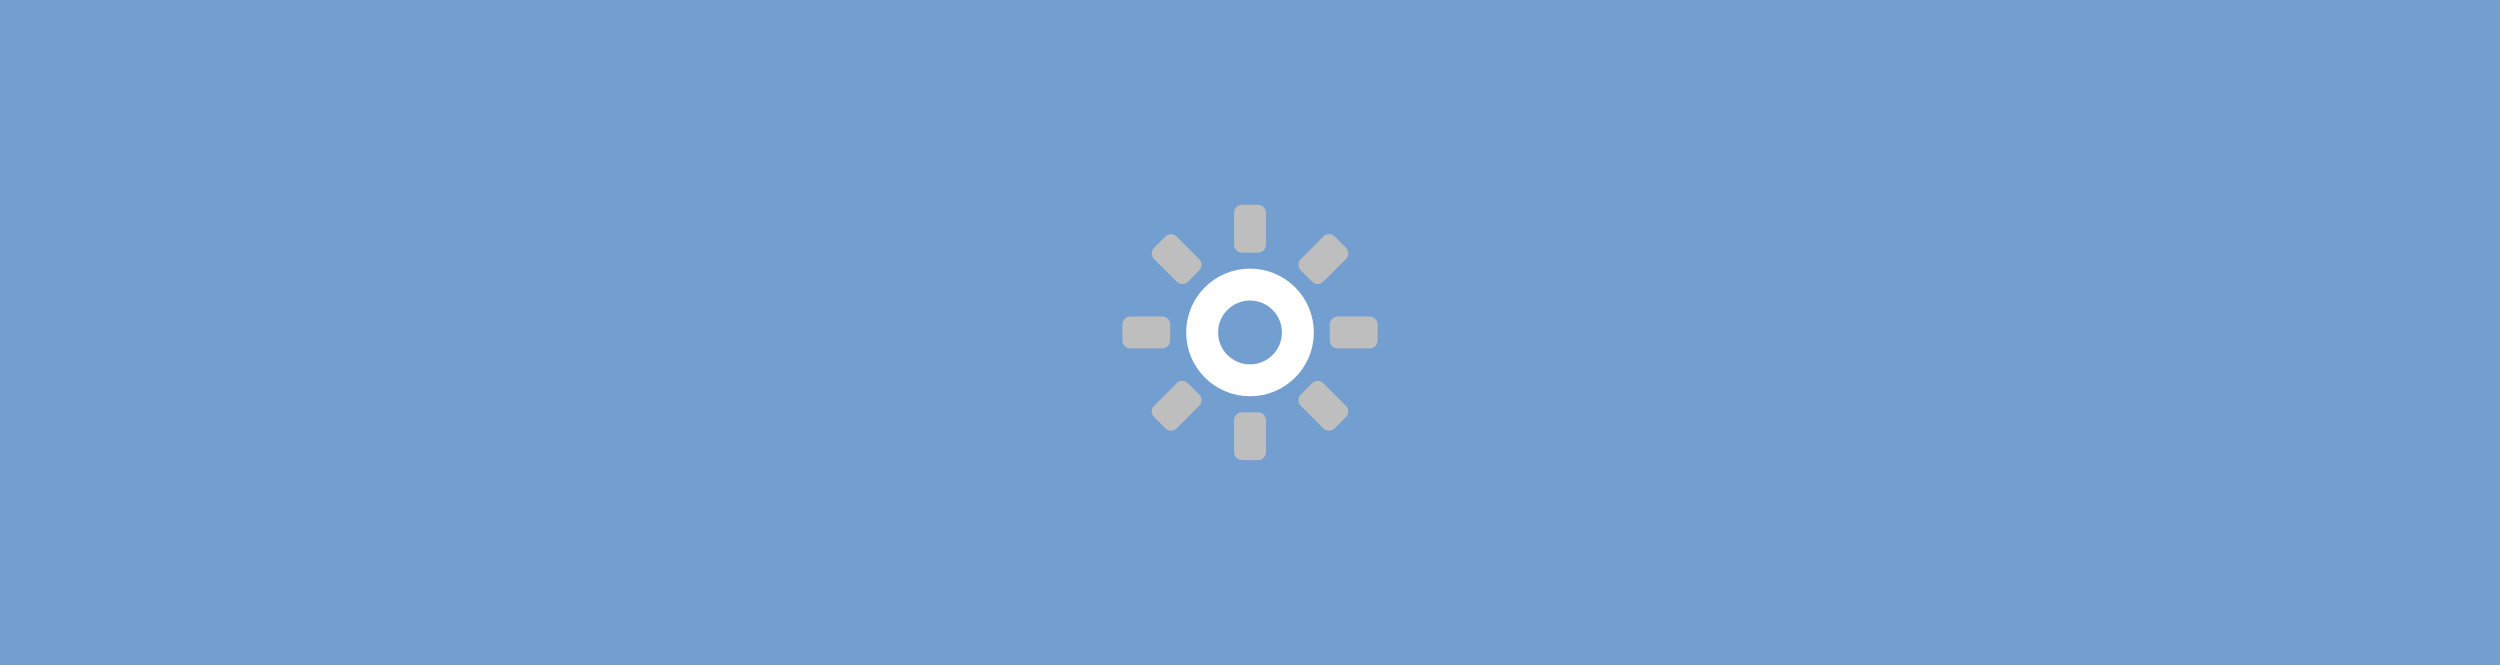
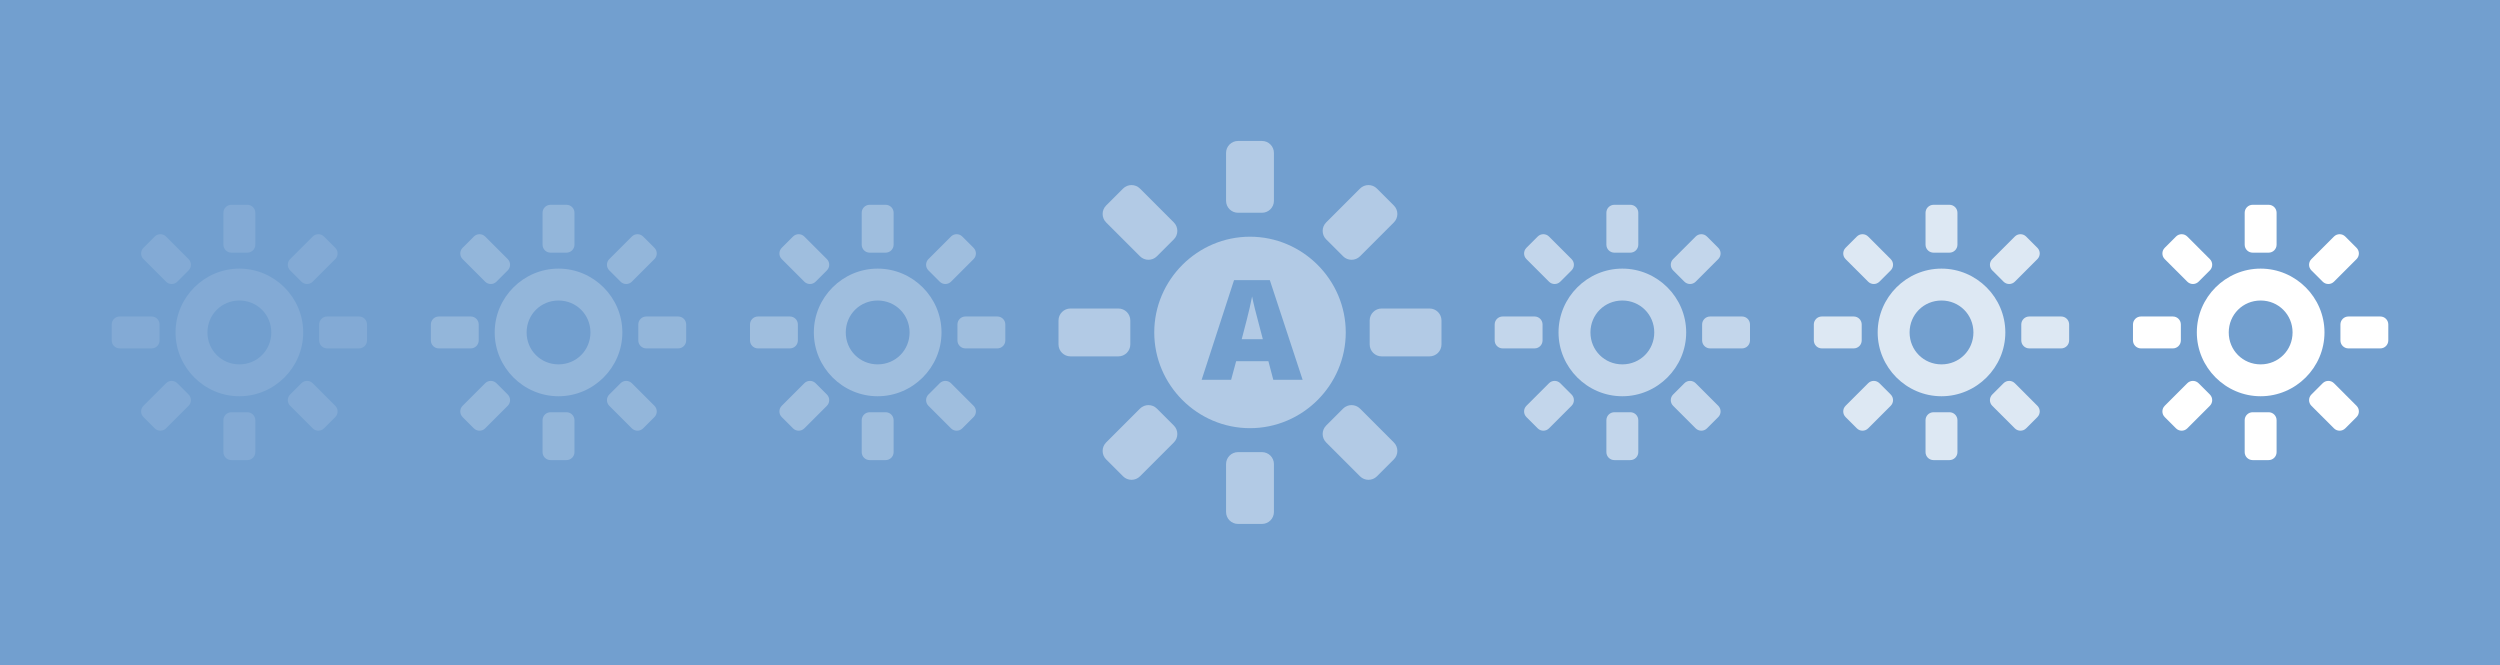
<svg xmlns="http://www.w3.org/2000/svg" xmlns:xlink="http://www.w3.org/1999/xlink" id="svg34370" version="1.1" width="940" height="250" viewBox="0 0 940 250">
  <defs id="defs34374">
    <linearGradient id="linearGradient5716">
      <stop style="stop-color:#000000;stop-opacity:1;" offset="0" id="stop5718" />
      <stop style="stop-color:#484848;stop-opacity:1;" offset="1" id="stop5720" />
    </linearGradient>
    <linearGradient id="linearGradient8231-1-4-4-1">
      <stop id="stop8233-28-5-27-1" offset="0" style="stop-color:#ffffff;stop-opacity:0" />
      <stop style="stop-color:#ffffff;stop-opacity:0.154" offset="0.319" id="stop8235-7-3-94-3" />
      <stop id="stop8237-7-8-20-2" offset="0.543" style="stop-color:#ffffff;stop-opacity:0.337" />
      <stop id="stop8239-2-9-1-9" offset="1" style="stop-color:#ffffff;stop-opacity:1" />
    </linearGradient>
    <linearGradient id="linearGradient5767-6">
      <stop id="stop5769-0" offset="0" style="stop-color:#bebebe;stop-opacity:0" />
      <stop style="stop-color:#ffffff;stop-opacity:0" offset="0.319" id="stop5771-1" />
      <stop id="stop5773-7" offset="0.751" style="stop-color:#ffffff;stop-opacity:0.429" />
      <stop id="stop5775-8" offset="1" style="stop-color:#ffffff;stop-opacity:1" />
    </linearGradient>
    <linearGradient id="linearGradient5724-8">
      <stop id="stop5726-2" offset="0" style="stop-color:#000000;stop-opacity:1;" />
      <stop style="stop-color:#000000;stop-opacity:1;" offset="0.333" id="stop5728-0" />
      <stop id="stop5730-6" offset="1" style="stop-color:#313131;stop-opacity:1;" />
    </linearGradient>
    <filter style="color-interpolation-filters:sRGB" id="filter40039" width="1" x="-0.1" height="1">
      <feGaussianBlur stdDeviation="12.6 0.01" result="blur" id="feGaussianBlur40041" />
    </filter>
    <filter style="color-interpolation-filters:sRGB" id="filter40046">
      <feGaussianBlur stdDeviation="7.5 0.01" result="blur" id="feGaussianBlur40048" />
    </filter>
    <filter style="color-interpolation-filters:sRGB" id="filter45430">
      <feGaussianBlur stdDeviation="8.21 0.01" result="blur" id="feGaussianBlur45432" />
    </filter>
    <filter style="color-interpolation-filters:sRGB" id="filter45479">
      <feGaussianBlur stdDeviation="15.09 0.01" result="blur" id="feGaussianBlur45481" />
    </filter>
    <filter style="color-interpolation-filters:sRGB" id="filter45508">
      <feGaussianBlur stdDeviation="33.6 0.01" result="blur" id="feGaussianBlur45510" />
    </filter>
    <filter style="color-interpolation-filters:sRGB" id="filter45517">
      <feGaussianBlur stdDeviation="3.71 0.01" result="blur" id="feGaussianBlur45519" />
    </filter>
    <filter style="color-interpolation-filters:sRGB" id="filter45526">
      <feGaussianBlur stdDeviation="5.83 0.01" result="blur" id="feGaussianBlur45528" />
    </filter>
    <filter style="color-interpolation-filters:sRGB" id="filter45539">
      <feGaussianBlur stdDeviation="5.83 0.01" result="blur" id="feGaussianBlur45541" />
    </filter>
    <radialGradient xlink:href="#linearGradient8231-1-4-4-1" id="radialGradient35326" gradientUnits="userSpaceOnUse" gradientTransform="matrix(2.229454,-1.286539,1.208744,2.09399,-228.903,-208.0873)" cx="-0.068" cy="188.519" fx="-0.068" fy="188.519" r="27.33" />
    <radialGradient xlink:href="#linearGradient5767-6" id="radialGradient35230" gradientUnits="userSpaceOnUse" gradientTransform="matrix(1.125201,-0.6047055,0.5681383,1.056858,-107.6713,-11.94811)" cx="0.054" cy="189.152" fx="0.054" fy="189.152" r="27.33" />
    <radialGradient xlink:href="#linearGradient8231-1-4-4-1" id="radialGradient47637" gradientUnits="userSpaceOnUse" gradientTransform="matrix(2.229454,-1.286539,1.208744,2.09399,-228.903,-208.0873)" cx="-0.068" cy="188.519" fx="-0.068" fy="188.519" r="27.33" />
    <radialGradient xlink:href="#linearGradient5767-6" id="radialGradient47649" gradientUnits="userSpaceOnUse" gradientTransform="matrix(1.125201,-0.6047055,0.5681383,1.056858,-107.6713,-11.94811)" cx="0.054" cy="189.152" fx="0.054" fy="189.152" r="27.33" />
    <radialGradient xlink:href="#linearGradient8231-1-4-4-1" id="radialGradient47661" gradientUnits="userSpaceOnUse" gradientTransform="matrix(2.229454,-1.286539,1.208744,2.09399,-228.903,-208.0873)" cx="-0.068" cy="188.519" fx="-0.068" fy="188.519" r="27.33" />
    <radialGradient xlink:href="#linearGradient5767-6" id="radialGradient47673" gradientUnits="userSpaceOnUse" gradientTransform="matrix(1.125201,-0.6047055,0.5681383,1.056858,-107.6713,-11.94811)" cx="0.054" cy="189.152" fx="0.054" fy="189.152" r="27.33" />
    <radialGradient xlink:href="#linearGradient8231-1-4-4-1" id="radialGradient47685" gradientUnits="userSpaceOnUse" gradientTransform="matrix(2.229454,-1.286539,1.208744,2.09399,-228.903,-208.0873)" cx="-0.068" cy="188.519" fx="-0.068" fy="188.519" r="27.33" />
    <radialGradient xlink:href="#linearGradient5767-6" id="radialGradient47697" gradientUnits="userSpaceOnUse" gradientTransform="matrix(1.125201,-0.6047055,0.5681383,1.056858,-107.6713,-11.94811)" cx="0.054" cy="189.152" fx="0.054" fy="189.152" r="27.33" />
    <radialGradient xlink:href="#linearGradient8231-1-4-4-1" id="radialGradient47709" gradientUnits="userSpaceOnUse" gradientTransform="matrix(2.229454,-1.286539,1.208744,2.09399,-228.903,-208.0873)" cx="-0.068" cy="188.519" fx="-0.068" fy="188.519" r="27.33" />
    <radialGradient xlink:href="#linearGradient5767-6" id="radialGradient47721" gradientUnits="userSpaceOnUse" gradientTransform="matrix(1.125201,-0.6047055,0.5681383,1.056858,-107.6713,-11.94811)" cx="0.054" cy="189.152" fx="0.054" fy="189.152" r="27.33" />
    <radialGradient xlink:href="#linearGradient8231-1-4-4-1" id="radialGradient47733" gradientUnits="userSpaceOnUse" gradientTransform="matrix(2.229454,-1.286539,1.208744,2.09399,-228.903,-208.0873)" cx="-0.068" cy="188.519" fx="-0.068" fy="188.519" r="27.33" />
    <radialGradient xlink:href="#linearGradient5767-6" id="radialGradient47745" gradientUnits="userSpaceOnUse" gradientTransform="matrix(1.125201,-0.6047055,0.5681383,1.056858,-107.6713,-11.94811)" cx="0.054" cy="189.152" fx="0.054" fy="189.152" r="27.33" />
    <radialGradient xlink:href="#linearGradient8231-1-4-4-1" id="radialGradient47757" gradientUnits="userSpaceOnUse" gradientTransform="matrix(2.229454,-1.286539,1.208744,2.09399,-228.903,-208.0873)" cx="-0.068" cy="188.519" fx="-0.068" fy="188.519" r="27.33" />
    <radialGradient xlink:href="#linearGradient5767-6" id="radialGradient47769" gradientUnits="userSpaceOnUse" gradientTransform="matrix(1.125201,-0.6047055,0.5681383,1.056858,-107.6713,-11.94811)" cx="0.054" cy="189.152" fx="0.054" fy="189.152" r="27.33" />
    <radialGradient xlink:href="#linearGradient8231-1-4-4-1" id="radialGradient47781" gradientUnits="userSpaceOnUse" gradientTransform="matrix(2.229454,-1.286539,1.208744,2.09399,-228.903,-208.0873)" cx="-0.068" cy="188.519" fx="-0.068" fy="188.519" r="27.33" />
    <radialGradient xlink:href="#linearGradient5767-6" id="radialGradient47793" gradientUnits="userSpaceOnUse" gradientTransform="matrix(1.125201,-0.6047055,0.5681383,1.056858,-107.6713,-11.94811)" cx="0.054" cy="189.152" fx="0.054" fy="189.152" r="27.33" />
    <radialGradient xlink:href="#linearGradient5724-8" id="radialGradient32688" gradientUnits="userSpaceOnUse" gradientTransform="matrix(1.028844,0,0,1.028844,-8.795699,-0.2316755)" cx="304.94" cy="22.665" fx="304.94" fy="22.665" r="10.046" />
    <radialGradient xlink:href="#linearGradient5724-8" id="radialGradient47816" gradientUnits="userSpaceOnUse" gradientTransform="matrix(1.028844,0,0,1.028844,-8.795699,-0.2316755)" cx="304.94" cy="22.665" fx="304.94" fy="22.665" r="10.046" />
    <radialGradient xlink:href="#linearGradient5724-8" id="radialGradient47830" gradientUnits="userSpaceOnUse" gradientTransform="matrix(1.028844,0,0,1.028844,-8.795699,-0.2316755)" cx="304.94" cy="22.665" fx="304.94" fy="22.665" r="10.046" />
    <radialGradient xlink:href="#linearGradient5724-8" id="radialGradient47844" gradientUnits="userSpaceOnUse" gradientTransform="matrix(1.028844,0,0,1.028844,-8.795699,-0.2316755)" cx="304.94" cy="22.665" fx="304.94" fy="22.665" r="10.046" />
    <radialGradient xlink:href="#linearGradient5724-8" id="radialGradient47858" gradientUnits="userSpaceOnUse" gradientTransform="matrix(1.028844,0,0,1.028844,-8.795699,-0.2316755)" cx="304.94" cy="22.665" fx="304.94" fy="22.665" r="10.046" />
    <radialGradient xlink:href="#linearGradient5724-8" id="radialGradient47872" gradientUnits="userSpaceOnUse" gradientTransform="matrix(1.028844,0,0,1.028844,-8.795699,-0.2316755)" cx="304.94" cy="22.665" fx="304.94" fy="22.665" r="10.046" />
    <radialGradient xlink:href="#linearGradient5724-8" id="radialGradient47886" gradientUnits="userSpaceOnUse" gradientTransform="matrix(1.028844,0,0,1.028844,-8.795699,-0.2316755)" cx="304.94" cy="22.665" fx="304.94" fy="22.665" r="10.046" />
    <radialGradient xlink:href="#linearGradient5724-8" id="radialGradient47900" gradientUnits="userSpaceOnUse" gradientTransform="matrix(1.028844,0,0,1.028844,-8.795699,-0.2316755)" cx="304.94" cy="22.665" fx="304.94" fy="22.665" r="10.046" />
    <radialGradient xlink:href="#linearGradient8231-1-4-4-1" id="radialGradient47910" gradientUnits="userSpaceOnUse" gradientTransform="matrix(2.229454,-1.286539,1.208744,2.09399,-228.903,-208.0873)" cx="-0.068" cy="188.519" fx="-0.068" fy="188.519" r="27.33" />
    <radialGradient xlink:href="#linearGradient5767-6" id="radialGradient47922" gradientUnits="userSpaceOnUse" gradientTransform="matrix(1.125201,-0.6047055,0.5681383,1.056858,-107.6713,-11.94811)" cx="0.054" cy="189.152" fx="0.054" fy="189.152" r="27.33" />
    <radialGradient xlink:href="#linearGradient8231-1-4-4-1" id="radialGradient47934" gradientUnits="userSpaceOnUse" gradientTransform="matrix(2.229454,-1.286539,1.208744,2.09399,-228.903,-208.0873)" cx="-0.068" cy="188.519" fx="-0.068" fy="188.519" r="27.33" />
    <radialGradient xlink:href="#linearGradient5767-6" id="radialGradient47946" gradientUnits="userSpaceOnUse" gradientTransform="matrix(1.125201,-0.6047055,0.5681383,1.056858,-107.6713,-11.94811)" cx="0.054" cy="189.152" fx="0.054" fy="189.152" r="27.33" />
    <radialGradient xlink:href="#linearGradient8231-1-4-4-1" id="radialGradient47958" gradientUnits="userSpaceOnUse" gradientTransform="matrix(2.229454,-1.286539,1.208744,2.09399,-228.903,-208.0873)" cx="-0.068" cy="188.519" fx="-0.068" fy="188.519" r="27.33" />
    <radialGradient xlink:href="#linearGradient5767-6" id="radialGradient47970" gradientUnits="userSpaceOnUse" gradientTransform="matrix(1.125201,-0.6047055,0.5681383,1.056858,-107.6713,-11.94811)" cx="0.054" cy="189.152" fx="0.054" fy="189.152" r="27.33" />
    <radialGradient xlink:href="#linearGradient8231-1-4-4-1" id="radialGradient47982" gradientUnits="userSpaceOnUse" gradientTransform="matrix(2.229454,-1.286539,1.208744,2.09399,-228.903,-208.0873)" cx="-0.068" cy="188.519" fx="-0.068" fy="188.519" r="27.33" />
    <radialGradient xlink:href="#linearGradient5767-6" id="radialGradient47994" gradientUnits="userSpaceOnUse" gradientTransform="matrix(1.125201,-0.6047055,0.5681383,1.056858,-107.6713,-11.94811)" cx="0.054" cy="189.152" fx="0.054" fy="189.152" r="27.33" />
    <radialGradient xlink:href="#linearGradient8231-1-4-4-1" id="radialGradient48006" gradientUnits="userSpaceOnUse" gradientTransform="matrix(2.229454,-1.286539,1.208744,2.09399,-228.903,-208.0873)" cx="-0.068" cy="188.519" fx="-0.068" fy="188.519" r="27.33" />
    <radialGradient xlink:href="#linearGradient5767-6" id="radialGradient48018" gradientUnits="userSpaceOnUse" gradientTransform="matrix(1.125201,-0.6047055,0.5681383,1.056858,-107.6713,-11.94811)" cx="0.054" cy="189.152" fx="0.054" fy="189.152" r="27.33" />
    <radialGradient xlink:href="#linearGradient8231-1-4-4-1" id="radialGradient48030" gradientUnits="userSpaceOnUse" gradientTransform="matrix(2.229454,-1.286539,1.208744,2.09399,-228.903,-208.0873)" cx="-0.068" cy="188.519" fx="-0.068" fy="188.519" r="27.33" />
    <radialGradient xlink:href="#linearGradient5767-6" id="radialGradient48042" gradientUnits="userSpaceOnUse" gradientTransform="matrix(1.125201,-0.6047055,0.5681383,1.056858,-107.6713,-11.94811)" cx="0.054" cy="189.152" fx="0.054" fy="189.152" r="27.33" />
    <radialGradient xlink:href="#linearGradient8231-1-4-4-1" id="radialGradient48054" gradientUnits="userSpaceOnUse" gradientTransform="matrix(2.229454,-1.286539,1.208744,2.09399,-228.903,-208.0873)" cx="-0.068" cy="188.519" fx="-0.068" fy="188.519" r="27.33" />
    <radialGradient xlink:href="#linearGradient5767-6" id="radialGradient48066" gradientUnits="userSpaceOnUse" gradientTransform="matrix(1.125201,-0.6047055,0.5681383,1.056858,-107.6713,-11.94811)" cx="0.054" cy="189.152" fx="0.054" fy="189.152" r="27.33" />
    <radialGradient xlink:href="#linearGradient5724-8" id="radialGradient48082" gradientUnits="userSpaceOnUse" gradientTransform="matrix(1.028844,0,0,1.028844,-8.795699,-0.2316755)" cx="304.94" cy="22.665" fx="304.94" fy="22.665" r="10.046" />
    <radialGradient xlink:href="#linearGradient5724-8" id="radialGradient48096" gradientUnits="userSpaceOnUse" gradientTransform="matrix(1.028844,0,0,1.028844,-8.795699,-0.2316755)" cx="304.94" cy="22.665" fx="304.94" fy="22.665" r="10.046" />
    <radialGradient xlink:href="#linearGradient5724-8" id="radialGradient48110" gradientUnits="userSpaceOnUse" gradientTransform="matrix(1.028844,0,0,1.028844,-8.795699,-0.2316755)" cx="304.94" cy="22.665" fx="304.94" fy="22.665" r="10.046" />
    <radialGradient xlink:href="#linearGradient5724-8" id="radialGradient48124" gradientUnits="userSpaceOnUse" gradientTransform="matrix(1.028844,0,0,1.028844,-8.795699,-0.2316755)" cx="304.94" cy="22.665" fx="304.94" fy="22.665" r="10.046" />
    <radialGradient xlink:href="#linearGradient5724-8" id="radialGradient48138" gradientUnits="userSpaceOnUse" gradientTransform="matrix(1.028844,0,0,1.028844,-8.795699,-0.2316755)" cx="304.94" cy="22.665" fx="304.94" fy="22.665" r="10.046" />
    <radialGradient xlink:href="#linearGradient5724-8" id="radialGradient48152" gradientUnits="userSpaceOnUse" gradientTransform="matrix(1.028844,0,0,1.028844,-8.795699,-0.2316755)" cx="304.94" cy="22.665" fx="304.94" fy="22.665" r="10.046" />
    <radialGradient xlink:href="#linearGradient5724-8" id="radialGradient48166" gradientUnits="userSpaceOnUse" gradientTransform="matrix(1.028844,0,0,1.028844,-8.795699,-0.2316755)" cx="304.94" cy="22.665" fx="304.94" fy="22.665" r="10.046" />
    <radialGradient xlink:href="#linearGradient8231-1-4-4-1" id="radialGradient48176" gradientUnits="userSpaceOnUse" gradientTransform="matrix(2.229454,-1.286539,1.208744,2.09399,-228.903,-208.0873)" cx="-0.068" cy="188.519" fx="-0.068" fy="188.519" r="27.33" />
    <radialGradient xlink:href="#linearGradient5767-6" id="radialGradient48188" gradientUnits="userSpaceOnUse" gradientTransform="matrix(1.125201,-0.6047055,0.5681383,1.056858,-107.6713,-11.94811)" cx="0.054" cy="189.152" fx="0.054" fy="189.152" r="27.33" />
    <radialGradient xlink:href="#linearGradient5724-8" id="radialGradient48204" gradientUnits="userSpaceOnUse" gradientTransform="matrix(1.028844,0,0,1.028844,-8.795699,-0.2316755)" cx="304.94" cy="22.665" fx="304.94" fy="22.665" r="10.046" />
    <linearGradient id="linearGradient34397">
      <stop style="stop-color:#dddedd;stop-opacity:1" offset="0" id="stop34399" />
      <stop style="stop-color:#d1d3d1;stop-opacity:1;" offset="1" id="stop34401" />
    </linearGradient>
    <linearGradient id="linearGradient62678-5-3">
      <stop id="stop62680-8-0" offset="0" style="stop-color:#e0e0e0;stop-opacity:1" />
      <stop id="stop62682-0-4" offset="1" style="stop-color:#acafac;stop-opacity:1" />
    </linearGradient>
  </defs>
  <rect style="color:#000000;clip-rule:nonzero;display:inline;overflow:visible;visibility:visible;opacity:1;isolation:auto;mix-blend-mode:normal;color-interpolation:sRGB;color-interpolation-filters:linearRGB;fill:#729fcf;fill-opacity:1;fill-rule:nonzero;stroke:none;stroke-width:10;stroke-linecap:round;stroke-linejoin:miter;stroke-miterlimit:4;stroke-dasharray:none;stroke-dashoffset:0;stroke-opacity:1;marker:none;paint-order:normal;color-rendering:auto;image-rendering:auto;shape-rendering:auto;text-rendering:auto;enable-background:accumulate" id="rect59605" width="964" height="280" x="-8" y="-13" ry="1" />
  <g id="g5384" transform="matrix(8.75001,0,0,8.749999,56.24812,-7187.249)">
    <g id="g5386">
      <g transform="translate(-116.3798,67.0969)" id="g5388">
        <g transform="matrix(0.02603569,0,0,0.02603569,345.9666,902.0762)" id="g5392" style="fill:#bebebe;fill-opacity:1">
          <g id="g5394" style="fill:#bebebe;fill-opacity:1" />
          <g id="g5396" style="fill:#bebebe;fill-opacity:1" />
        </g>
        <g transform="matrix(0,1,1,0,-360.62,639.9031)" id="g5398" />
      </g>
    </g>
  </g>
  <g style="display:inline" id="g4180-0" transform="matrix(6,0,0,6,-64,-1585)">
    <rect width="16" height="16" x="81" y="277" id="rect18110-7-5-4" style="color:#bebebe;display:inline;overflow:visible;visibility:visible;fill:none;stroke:none;stroke-width:1.781;marker:none;enable-background:new" />
-     <g id="g4927-4-0" style="display:inline">
-       <rect style="color:#bebebe;display:inline;overflow:visible;visibility:visible;fill:#bebebe;fill-opacity:1;fill-rule:nonzero;stroke:none;stroke-width:2;marker:none;enable-background:new" id="rect4906-43-6" width="3" height="2" x="81" y="284" rx="0.5" ry="0.5" />
-       <rect style="color:#bebebe;display:inline;overflow:visible;visibility:visible;fill:#bebebe;fill-opacity:1;fill-rule:nonzero;stroke:none;stroke-width:2;marker:none;enable-background:new" id="rect4906-4-6-6" width="3" height="2" x="94" y="284" rx="0.5" ry="0.5" />
-       <rect ry="0.5" rx="0.5" y="263.458" x="-146.593" height="2" width="3" id="rect8386" style="color:#bebebe;display:inline;overflow:visible;visibility:visible;fill:#bebebe;fill-opacity:1;fill-rule:nonzero;stroke:none;stroke-width:2;marker:none;enable-background:new" transform="matrix(0.7071068,-0.7071068,0.7071068,0.7071068,0,0)" />
-       <rect ry="0.5" rx="0.5" y="263.458" x="-133.593" height="2" width="3" id="rect8388" style="color:#bebebe;display:inline;overflow:visible;visibility:visible;fill:#bebebe;fill-opacity:1;fill-rule:nonzero;stroke:none;stroke-width:2;marker:none;enable-background:new" transform="matrix(0.7071068,-0.7071068,0.7071068,0.7071068,0,0)" />
-       <rect transform="matrix(0,-1,1,0,0,0)" style="color:#bebebe;display:inline;overflow:visible;visibility:visible;fill:#bebebe;fill-opacity:1;fill-rule:nonzero;stroke:none;stroke-width:2;marker:none;enable-background:new" id="rect8390" width="3" height="2" x="-293" y="88" rx="0.5" ry="0.5" />
-       <rect transform="matrix(0,-1,1,0,0,0)" style="color:#bebebe;display:inline;overflow:visible;visibility:visible;fill:#bebebe;fill-opacity:1;fill-rule:nonzero;stroke:none;stroke-width:2;marker:none;enable-background:new" id="rect8392" width="3" height="2" x="-280" y="88" rx="0.5" ry="0.5" />
-       <rect ry="0.5" rx="0.5" y="-139.593" x="-272.458" height="2" width="3" id="rect8394" style="color:#bebebe;display:inline;overflow:visible;visibility:visible;fill:#bebebe;fill-opacity:1;fill-rule:nonzero;stroke:none;stroke-width:2;marker:none;enable-background:new" transform="matrix(-0.7071068,-0.7071068,0.7071068,-0.7071068,0,0)" />
-       <rect ry="0.5" rx="0.5" y="-139.593" x="-259.458" height="2" width="3" id="rect8396" style="color:#bebebe;display:inline;overflow:visible;visibility:visible;fill:#bebebe;fill-opacity:1;fill-rule:nonzero;stroke:none;stroke-width:2;marker:none;enable-background:new" transform="matrix(-0.7071068,-0.7071068,0.7071068,-0.7071068,0,0)" />
-     </g>
    <g style="display:inline" id="g33239" transform="matrix(0.7071068,-0.7071068,0.7071068,0.7071068,-175.4579,146.4071)" />
    <g transform="matrix(0,-1,1,0,-196,374)" id="g33245" style="display:inline" />
    <g style="display:inline" id="g33251" transform="matrix(-0.7071068,-0.7071068,0.7071068,-0.7071068,-49.59293,549.4579)" />
-     <circle r="3.204" cy="107.858" cx="-152.05" style="color:#000000;display:inline;overflow:visible;visibility:visible;fill:none;stroke:#ffffff;stroke-width:2.136;stroke-linecap:butt;stroke-linejoin:miter;stroke-miterlimit:4;stroke-dasharray:none;stroke-dashoffset:0;stroke-opacity:1;marker:none;enable-background:accumulate" id="path32729" transform="matrix(0.9363069,0,0,0.9363069,231.3657,184.0122)" />
+     <g id="g11347" style="opacity:0.45" transform="matrix(1.499999,0,0,1.499999,-44.50001,-142.5)">
+       <rect style="color:#bebebe;display:inline;overflow:visible;visibility:visible;fill:#ffffff;fill-opacity:1;fill-rule:nonzero;stroke:none;stroke-width:2;marker:none;enable-background:new" id="rect4906-43-6" width="3" height="2" x="81" y="284" rx="0.5" ry="0.5" />
+       <rect style="color:#bebebe;display:inline;overflow:visible;visibility:visible;fill:#ffffff;fill-opacity:1;fill-rule:nonzero;stroke:none;stroke-width:2;marker:none;enable-background:new" id="rect4906-4-6-6" width="3" height="2" x="94" y="284" rx="0.5" ry="0.5" />
+       <rect ry="0.5" rx="0.5" y="263.458" x="-146.593" height="2" width="3" id="rect8386" style="color:#bebebe;display:inline;overflow:visible;visibility:visible;fill:#ffffff;fill-opacity:1;fill-rule:nonzero;stroke:none;stroke-width:2;marker:none;enable-background:new" transform="matrix(0.7071068,-0.7071068,0.7071068,0.7071068,0,0)" />
+       <rect ry="0.5" rx="0.5" y="263.458" x="-133.593" height="2" width="3" id="rect8388" style="color:#bebebe;display:inline;overflow:visible;visibility:visible;fill:#ffffff;fill-opacity:1;fill-rule:nonzero;stroke:none;stroke-width:2;marker:none;enable-background:new" transform="matrix(0.7071068,-0.7071068,0.7071068,0.7071068,0,0)" />
+       <rect transform="matrix(0,-1,1,0,0,0)" style="color:#bebebe;display:inline;overflow:visible;visibility:visible;fill:#ffffff;fill-opacity:1;fill-rule:nonzero;stroke:none;stroke-width:2;marker:none;enable-background:new" id="rect8390" width="3" height="2" x="-293" y="88" rx="0.5" ry="0.5" />
+       <rect transform="matrix(0,-1,1,0,0,0)" style="color:#bebebe;display:inline;overflow:visible;visibility:visible;fill:#ffffff;fill-opacity:1;fill-rule:nonzero;stroke:none;stroke-width:2;marker:none;enable-background:new" id="rect8392" width="3" height="2" x="-280" y="88" rx="0.5" ry="0.5" />
+       <rect ry="0.5" rx="0.5" y="-139.593" x="-272.458" height="2" width="3" id="rect8394" style="color:#bebebe;display:inline;overflow:visible;visibility:visible;fill:#ffffff;fill-opacity:1;fill-rule:nonzero;stroke:none;stroke-width:2;marker:none;enable-background:new" transform="matrix(-0.7071068,-0.7071068,0.7071068,-0.7071068,0,0)" />
+       <rect ry="0.5" rx="0.5" y="-139.593" x="-259.458" height="2" width="3" id="rect8396" style="color:#bebebe;display:inline;overflow:visible;visibility:visible;fill:#ffffff;fill-opacity:1;fill-rule:nonzero;stroke:none;stroke-width:2;marker:none;enable-background:new" transform="matrix(-0.7071068,-0.7071068,0.7071068,-0.7071068,0,0)" />
+       <path style="color:#000000;font-style:normal;font-variant:normal;font-weight:normal;font-stretch:normal;font-size:medium;line-height:normal;font-family:sans-serif;text-indent:0;text-align:start;text-decoration:none;text-decoration-line:none;text-decoration-style:solid;text-decoration-color:#000000;letter-spacing:normal;word-spacing:normal;text-transform:none;direction:ltr;block-progression:tb;writing-mode:lr-tb;baseline-shift:baseline;text-anchor:start;white-space:normal;clip-rule:nonzero;display:inline;overflow:visible;visibility:visible;opacity:1;isolation:auto;mix-blend-mode:normal;color-interpolation:sRGB;color-interpolation-filters:linearRGB;solid-color:#000000;solid-opacity:1;fill:#ffffff;fill-opacity:1;fill-rule:nonzero;stroke:none;stroke-width:2.136;stroke-linecap:butt;stroke-linejoin:miter;stroke-miterlimit:4;stroke-dasharray:none;stroke-dashoffset:0;stroke-opacity:1;marker:none;color-rendering:auto;image-rendering:auto;shape-rendering:auto;text-rendering:auto;enable-background:accumulate" d="M 469.998,101.002 C 456.814,101.002 446,111.816 446,125 c 0,13.184 10.814,23.996 23.998,23.996 13.184,0 24.006,-10.812 24.006,-23.996 0,-13.184 -10.822,-23.998 -24.006,-23.998 z m -3.996,10.881 8.967,0 8.219,24.98 -7.35,0 -1.227,-4.662 -8.082,0 -1.26,4.662 -7.385,0 8.117,-24.98 z m 4.525,4.102 c -0.102,0.579 -0.305,1.53 -0.611,2.857 -0.295,1.327 -0.96,3.943 -1.992,7.846 l 5.293,0 -1.072,-4.084 c -0.25,-0.908 -0.555,-2.083 -0.918,-3.523 -0.352,-1.441 -0.586,-2.472 -0.699,-3.096 z" transform="matrix(0.1666667,0,0,0.1666667,10.66667,264.1667)" id="path32729" />
+     </g>
+     <g id="g11358" transform="translate(-23.33333,0)" style="opacity:0.323">
+       <rect ry="0.5" rx="0.5" y="284" x="81" height="2" width="3" id="rect11360" style="color:#bebebe;display:inline;overflow:visible;visibility:visible;fill:#ffffff;fill-opacity:1;fill-rule:nonzero;stroke:none;stroke-width:2;marker:none;enable-background:new" />
+       <rect ry="0.5" rx="0.5" y="284" x="94" height="2" width="3" id="rect11362" style="color:#bebebe;display:inline;overflow:visible;visibility:visible;fill:#ffffff;fill-opacity:1;fill-rule:nonzero;stroke:none;stroke-width:2;marker:none;enable-background:new" />
+       <rect transform="matrix(0.7071068,-0.7071068,0.7071068,0.7071068,0,0)" style="color:#bebebe;display:inline;overflow:visible;visibility:visible;fill:#ffffff;fill-opacity:1;fill-rule:nonzero;stroke:none;stroke-width:2;marker:none;enable-background:new" id="rect11364" width="3" height="2" x="-146.593" y="263.458" rx="0.5" ry="0.5" />
+       <rect transform="matrix(0.7071068,-0.7071068,0.7071068,0.7071068,0,0)" style="color:#bebebe;display:inline;overflow:visible;visibility:visible;fill:#ffffff;fill-opacity:1;fill-rule:nonzero;stroke:none;stroke-width:2;marker:none;enable-background:new" id="rect11366" width="3" height="2" x="-133.593" y="263.458" rx="0.5" ry="0.5" />
+       <rect ry="0.5" rx="0.5" y="88" x="-293" height="2" width="3" id="rect11368" style="color:#bebebe;display:inline;overflow:visible;visibility:visible;fill:#ffffff;fill-opacity:1;fill-rule:nonzero;stroke:none;stroke-width:2;marker:none;enable-background:new" transform="matrix(0,-1,1,0,0,0)" />
+       <rect ry="0.5" rx="0.5" y="88" x="-280" height="2" width="3" id="rect11370" style="color:#bebebe;display:inline;overflow:visible;visibility:visible;fill:#ffffff;fill-opacity:1;fill-rule:nonzero;stroke:none;stroke-width:2;marker:none;enable-background:new" transform="matrix(0,-1,1,0,0,0)" />
+       <rect transform="matrix(-0.7071068,-0.7071068,0.7071068,-0.7071068,0,0)" style="color:#bebebe;display:inline;overflow:visible;visibility:visible;fill:#ffffff;fill-opacity:1;fill-rule:nonzero;stroke:none;stroke-width:2;marker:none;enable-background:new" id="rect11372" width="3" height="2" x="-272.458" y="-139.593" rx="0.5" ry="0.5" />
+       <rect transform="matrix(-0.7071068,-0.7071068,0.7071068,-0.7071068,0,0)" style="color:#bebebe;display:inline;overflow:visible;visibility:visible;fill:#ffffff;fill-opacity:1;fill-rule:nonzero;stroke:none;stroke-width:2;marker:none;enable-background:new" id="rect11374" width="3" height="2" x="-259.458" y="-139.593" rx="0.5" ry="0.5" />
+       <path style="color:#000000;font-style:normal;font-variant:normal;font-weight:normal;font-stretch:normal;font-size:medium;line-height:normal;font-family:sans-serif;text-indent:0;text-align:start;text-decoration:none;text-decoration-line:none;text-decoration-style:solid;text-decoration-color:#000000;letter-spacing:normal;word-spacing:normal;text-transform:none;direction:ltr;block-progression:tb;writing-mode:lr-tb;baseline-shift:baseline;text-anchor:start;white-space:normal;clip-rule:nonzero;display:inline;overflow:visible;visibility:visible;opacity:1;isolation:auto;mix-blend-mode:normal;color-interpolation:sRGB;color-interpolation-filters:linearRGB;solid-color:#000000;solid-opacity:1;fill:#ffffff;fill-opacity:1;fill-rule:nonzero;stroke:none;stroke-width:2.136;stroke-linecap:butt;stroke-linejoin:miter;stroke-miterlimit:4;stroke-dasharray:none;stroke-dashoffset:0;stroke-opacity:1;marker:none;color-rendering:auto;image-rendering:auto;shape-rendering:auto;text-rendering:auto;enable-background:accumulate" d="m 89,281 c -2.197,0 -3.999,1.802 -3.999,3.999 0,2.197 1.802,3.999 3.999,3.999 2.197,0 4.001,-1.802 4.001,-3.999 0,-2.197 -1.804,-3.999 -4.001,-3.999 z m 0,1.999 c 1.116,0 2.001,0.884 2.001,2.001 0,1.116 -0.884,2.001 -2.001,2.001 -1.116,0 -1.999,-0.884 -1.999,-2.001 0,-1.116 0.882,-2.001 1.999,-2.001 z" id="path11376" />
+     </g>
+     <g transform="translate(-43.33333,0)" id="g11378" style="opacity:0.237">
+       <rect style="color:#bebebe;display:inline;overflow:visible;visibility:visible;fill:#ffffff;fill-opacity:1;fill-rule:nonzero;stroke:none;stroke-width:2;marker:none;enable-background:new" id="rect11380" width="3" height="2" x="81" y="284" rx="0.5" ry="0.5" />
+       <rect style="color:#bebebe;display:inline;overflow:visible;visibility:visible;fill:#ffffff;fill-opacity:1;fill-rule:nonzero;stroke:none;stroke-width:2;marker:none;enable-background:new" id="rect11382" width="3" height="2" x="94" y="284" rx="0.5" ry="0.5" />
+       <rect ry="0.5" rx="0.5" y="263.458" x="-146.593" height="2" width="3" id="rect11384" style="color:#bebebe;display:inline;overflow:visible;visibility:visible;fill:#ffffff;fill-opacity:1;fill-rule:nonzero;stroke:none;stroke-width:2;marker:none;enable-background:new" transform="matrix(0.7071068,-0.7071068,0.7071068,0.7071068,0,0)" />
+       <rect ry="0.5" rx="0.5" y="263.458" x="-133.593" height="2" width="3" id="rect11386" style="color:#bebebe;display:inline;overflow:visible;visibility:visible;fill:#ffffff;fill-opacity:1;fill-rule:nonzero;stroke:none;stroke-width:2;marker:none;enable-background:new" transform="matrix(0.7071068,-0.7071068,0.7071068,0.7071068,0,0)" />
+       <rect transform="matrix(0,-1,1,0,0,0)" style="color:#bebebe;display:inline;overflow:visible;visibility:visible;fill:#ffffff;fill-opacity:1;fill-rule:nonzero;stroke:none;stroke-width:2;marker:none;enable-background:new" id="rect11388" width="3" height="2" x="-293" y="88" rx="0.5" ry="0.5" />
+       <rect transform="matrix(0,-1,1,0,0,0)" style="color:#bebebe;display:inline;overflow:visible;visibility:visible;fill:#ffffff;fill-opacity:1;fill-rule:nonzero;stroke:none;stroke-width:2;marker:none;enable-background:new" id="rect11390" width="3" height="2" x="-280" y="88" rx="0.5" ry="0.5" />
+       <rect ry="0.5" rx="0.5" y="-139.593" x="-272.458" height="2" width="3" id="rect11392" style="color:#bebebe;display:inline;overflow:visible;visibility:visible;fill:#ffffff;fill-opacity:1;fill-rule:nonzero;stroke:none;stroke-width:2;marker:none;enable-background:new" transform="matrix(-0.7071068,-0.7071068,0.7071068,-0.7071068,0,0)" />
+       <rect ry="0.5" rx="0.5" y="-139.593" x="-259.458" height="2" width="3" id="rect11394" style="color:#bebebe;display:inline;overflow:visible;visibility:visible;fill:#ffffff;fill-opacity:1;fill-rule:nonzero;stroke:none;stroke-width:2;marker:none;enable-background:new" transform="matrix(-0.7071068,-0.7071068,0.7071068,-0.7071068,0,0)" />
+       <path id="path11396" d="m 89,281 c -2.197,0 -3.999,1.802 -3.999,3.999 0,2.197 1.802,3.999 3.999,3.999 2.197,0 4.001,-1.802 4.001,-3.999 0,-2.197 -1.804,-3.999 -4.001,-3.999 z m 0,1.999 c 1.116,0 2.001,0.884 2.001,2.001 0,1.116 -0.884,2.001 -2.001,2.001 -1.116,0 -1.999,-0.884 -1.999,-2.001 0,-1.116 0.882,-2.001 1.999,-2.001 z" style="color:#000000;font-style:normal;font-variant:normal;font-weight:normal;font-stretch:normal;font-size:medium;line-height:normal;font-family:sans-serif;text-indent:0;text-align:start;text-decoration:none;text-decoration-line:none;text-decoration-style:solid;text-decoration-color:#000000;letter-spacing:normal;word-spacing:normal;text-transform:none;direction:ltr;block-progression:tb;writing-mode:lr-tb;baseline-shift:baseline;text-anchor:start;white-space:normal;clip-rule:nonzero;display:inline;overflow:visible;visibility:visible;opacity:1;isolation:auto;mix-blend-mode:normal;color-interpolation:sRGB;color-interpolation-filters:linearRGB;solid-color:#000000;solid-opacity:1;fill:#ffffff;fill-opacity:1;fill-rule:nonzero;stroke:none;stroke-width:2.136;stroke-linecap:butt;stroke-linejoin:miter;stroke-miterlimit:4;stroke-dasharray:none;stroke-dashoffset:0;stroke-opacity:1;marker:none;color-rendering:auto;image-rendering:auto;shape-rendering:auto;text-rendering:auto;enable-background:accumulate" />
+     </g>
+     <g id="g11398" transform="translate(-63.33333,0)" style="opacity:0.119">
+       <rect ry="0.5" rx="0.5" y="284" x="81" height="2" width="3" id="rect11400" style="color:#bebebe;display:inline;overflow:visible;visibility:visible;fill:#ffffff;fill-opacity:1;fill-rule:nonzero;stroke:none;stroke-width:2;marker:none;enable-background:new" />
+       <rect ry="0.5" rx="0.5" y="284" x="94" height="2" width="3" id="rect11402" style="color:#bebebe;display:inline;overflow:visible;visibility:visible;fill:#ffffff;fill-opacity:1;fill-rule:nonzero;stroke:none;stroke-width:2;marker:none;enable-background:new" />
+       <rect transform="matrix(0.7071068,-0.7071068,0.7071068,0.7071068,0,0)" style="color:#bebebe;display:inline;overflow:visible;visibility:visible;fill:#ffffff;fill-opacity:1;fill-rule:nonzero;stroke:none;stroke-width:2;marker:none;enable-background:new" id="rect11404" width="3" height="2" x="-146.593" y="263.458" rx="0.5" ry="0.5" />
+       <rect transform="matrix(0.7071068,-0.7071068,0.7071068,0.7071068,0,0)" style="color:#bebebe;display:inline;overflow:visible;visibility:visible;fill:#ffffff;fill-opacity:1;fill-rule:nonzero;stroke:none;stroke-width:2;marker:none;enable-background:new" id="rect11406" width="3" height="2" x="-133.593" y="263.458" rx="0.5" ry="0.5" />
+       <rect ry="0.5" rx="0.5" y="88" x="-293" height="2" width="3" id="rect11408" style="color:#bebebe;display:inline;overflow:visible;visibility:visible;fill:#ffffff;fill-opacity:1;fill-rule:nonzero;stroke:none;stroke-width:2;marker:none;enable-background:new" transform="matrix(0,-1,1,0,0,0)" />
+       <rect ry="0.5" rx="0.5" y="88" x="-280" height="2" width="3" id="rect11410" style="color:#bebebe;display:inline;overflow:visible;visibility:visible;fill:#ffffff;fill-opacity:1;fill-rule:nonzero;stroke:none;stroke-width:2;marker:none;enable-background:new" transform="matrix(0,-1,1,0,0,0)" />
+       <rect transform="matrix(-0.7071068,-0.7071068,0.7071068,-0.7071068,0,0)" style="color:#bebebe;display:inline;overflow:visible;visibility:visible;fill:#ffffff;fill-opacity:1;fill-rule:nonzero;stroke:none;stroke-width:2;marker:none;enable-background:new" id="rect11412" width="3" height="2" x="-272.458" y="-139.593" rx="0.5" ry="0.5" />
+       <rect transform="matrix(-0.7071068,-0.7071068,0.7071068,-0.7071068,0,0)" style="color:#bebebe;display:inline;overflow:visible;visibility:visible;fill:#ffffff;fill-opacity:1;fill-rule:nonzero;stroke:none;stroke-width:2;marker:none;enable-background:new" id="rect11414" width="3" height="2" x="-259.458" y="-139.593" rx="0.5" ry="0.5" />
+       <path style="color:#000000;font-style:normal;font-variant:normal;font-weight:normal;font-stretch:normal;font-size:medium;line-height:normal;font-family:sans-serif;text-indent:0;text-align:start;text-decoration:none;text-decoration-line:none;text-decoration-style:solid;text-decoration-color:#000000;letter-spacing:normal;word-spacing:normal;text-transform:none;direction:ltr;block-progression:tb;writing-mode:lr-tb;baseline-shift:baseline;text-anchor:start;white-space:normal;clip-rule:nonzero;display:inline;overflow:visible;visibility:visible;opacity:1;isolation:auto;mix-blend-mode:normal;color-interpolation:sRGB;color-interpolation-filters:linearRGB;solid-color:#000000;solid-opacity:1;fill:#ffffff;fill-opacity:1;fill-rule:nonzero;stroke:none;stroke-width:2.136;stroke-linecap:butt;stroke-linejoin:miter;stroke-miterlimit:4;stroke-dasharray:none;stroke-dashoffset:0;stroke-opacity:1;marker:none;color-rendering:auto;image-rendering:auto;shape-rendering:auto;text-rendering:auto;enable-background:accumulate" d="m 89,281 c -2.197,0 -3.999,1.802 -3.999,3.999 0,2.197 1.802,3.999 3.999,3.999 2.197,0 4.001,-1.802 4.001,-3.999 0,-2.197 -1.804,-3.999 -4.001,-3.999 z m 0,1.999 c 1.116,0 2.001,0.884 2.001,2.001 0,1.116 -0.884,2.001 -2.001,2.001 -1.116,0 -1.999,-0.884 -1.999,-2.001 0,-1.116 0.882,-2.001 1.999,-2.001 z" id="path11416" />
+     </g>
+     <g id="g11418" transform="translate(63.33333,0)">
+       <rect style="color:#bebebe;display:inline;overflow:visible;visibility:visible;fill:#ffffff;fill-opacity:1;fill-rule:nonzero;stroke:none;stroke-width:2;marker:none;enable-background:new" id="rect11420" width="3" height="2" x="81" y="284" rx="0.5" ry="0.5" />
+       <rect style="color:#bebebe;display:inline;overflow:visible;visibility:visible;fill:#ffffff;fill-opacity:1;fill-rule:nonzero;stroke:none;stroke-width:2;marker:none;enable-background:new" id="rect11422" width="3" height="2" x="94" y="284" rx="0.5" ry="0.5" />
+       <rect ry="0.5" rx="0.5" y="263.458" x="-146.593" height="2" width="3" id="rect11424" style="color:#bebebe;display:inline;overflow:visible;visibility:visible;fill:#ffffff;fill-opacity:1;fill-rule:nonzero;stroke:none;stroke-width:2;marker:none;enable-background:new" transform="matrix(0.7071068,-0.7071068,0.7071068,0.7071068,0,0)" />
+       <rect ry="0.5" rx="0.5" y="263.458" x="-133.593" height="2" width="3" id="rect11426" style="color:#bebebe;display:inline;overflow:visible;visibility:visible;fill:#ffffff;fill-opacity:1;fill-rule:nonzero;stroke:none;stroke-width:2;marker:none;enable-background:new" transform="matrix(0.7071068,-0.7071068,0.7071068,0.7071068,0,0)" />
+       <rect transform="matrix(0,-1,1,0,0,0)" style="color:#bebebe;display:inline;overflow:visible;visibility:visible;fill:#ffffff;fill-opacity:1;fill-rule:nonzero;stroke:none;stroke-width:2;marker:none;enable-background:new" id="rect11428" width="3" height="2" x="-293" y="88" rx="0.5" ry="0.5" />
+       <rect transform="matrix(0,-1,1,0,0,0)" style="color:#bebebe;display:inline;overflow:visible;visibility:visible;fill:#ffffff;fill-opacity:1;fill-rule:nonzero;stroke:none;stroke-width:2;marker:none;enable-background:new" id="rect11430" width="3" height="2" x="-280" y="88" rx="0.5" ry="0.5" />
+       <rect ry="0.5" rx="0.5" y="-139.593" x="-272.458" height="2" width="3" id="rect11432" style="color:#bebebe;display:inline;overflow:visible;visibility:visible;fill:#ffffff;fill-opacity:1;fill-rule:nonzero;stroke:none;stroke-width:2;marker:none;enable-background:new" transform="matrix(-0.7071068,-0.7071068,0.7071068,-0.7071068,0,0)" />
+       <rect ry="0.5" rx="0.5" y="-139.593" x="-259.458" height="2" width="3" id="rect11434" style="color:#bebebe;display:inline;overflow:visible;visibility:visible;fill:#ffffff;fill-opacity:1;fill-rule:nonzero;stroke:none;stroke-width:2;marker:none;enable-background:new" transform="matrix(-0.7071068,-0.7071068,0.7071068,-0.7071068,0,0)" />
+       <path id="path11436" d="m 89,281 c -2.197,0 -3.999,1.802 -3.999,3.999 0,2.197 1.802,3.999 3.999,3.999 2.197,0 4.001,-1.802 4.001,-3.999 0,-2.197 -1.804,-3.999 -4.001,-3.999 z m 0,1.999 c 1.116,0 2.001,0.884 2.001,2.001 0,1.116 -0.884,2.001 -2.001,2.001 -1.116,0 -1.999,-0.884 -1.999,-2.001 0,-1.116 0.882,-2.001 1.999,-2.001 z" style="color:#000000;font-style:normal;font-variant:normal;font-weight:normal;font-stretch:normal;font-size:medium;line-height:normal;font-family:sans-serif;text-indent:0;text-align:start;text-decoration:none;text-decoration-line:none;text-decoration-style:solid;text-decoration-color:#000000;letter-spacing:normal;word-spacing:normal;text-transform:none;direction:ltr;block-progression:tb;writing-mode:lr-tb;baseline-shift:baseline;text-anchor:start;white-space:normal;clip-rule:nonzero;display:inline;overflow:visible;visibility:visible;opacity:1;isolation:auto;mix-blend-mode:normal;color-interpolation:sRGB;color-interpolation-filters:linearRGB;solid-color:#000000;solid-opacity:1;fill:#ffffff;fill-opacity:1;fill-rule:nonzero;stroke:none;stroke-width:2.136;stroke-linecap:butt;stroke-linejoin:miter;stroke-miterlimit:4;stroke-dasharray:none;stroke-dashoffset:0;stroke-opacity:1;marker:none;color-rendering:auto;image-rendering:auto;shape-rendering:auto;text-rendering:auto;enable-background:accumulate" />
+     </g>
+     <g id="g11438" transform="translate(43.33333,0)" style="opacity:0.756">
+       <rect ry="0.5" rx="0.5" y="284" x="81" height="2" width="3" id="rect11440" style="color:#bebebe;display:inline;overflow:visible;visibility:visible;fill:#ffffff;fill-opacity:1;fill-rule:nonzero;stroke:none;stroke-width:2;marker:none;enable-background:new" />
+       <rect ry="0.5" rx="0.5" y="284" x="94" height="2" width="3" id="rect11442" style="color:#bebebe;display:inline;overflow:visible;visibility:visible;fill:#ffffff;fill-opacity:1;fill-rule:nonzero;stroke:none;stroke-width:2;marker:none;enable-background:new" />
+       <rect transform="matrix(0.7071068,-0.7071068,0.7071068,0.7071068,0,0)" style="color:#bebebe;display:inline;overflow:visible;visibility:visible;fill:#ffffff;fill-opacity:1;fill-rule:nonzero;stroke:none;stroke-width:2;marker:none;enable-background:new" id="rect11444" width="3" height="2" x="-146.593" y="263.458" rx="0.5" ry="0.5" />
+       <rect transform="matrix(0.7071068,-0.7071068,0.7071068,0.7071068,0,0)" style="color:#bebebe;display:inline;overflow:visible;visibility:visible;fill:#ffffff;fill-opacity:1;fill-rule:nonzero;stroke:none;stroke-width:2;marker:none;enable-background:new" id="rect11446" width="3" height="2" x="-133.593" y="263.458" rx="0.5" ry="0.5" />
+       <rect ry="0.5" rx="0.5" y="88" x="-293" height="2" width="3" id="rect11448" style="color:#bebebe;display:inline;overflow:visible;visibility:visible;fill:#ffffff;fill-opacity:1;fill-rule:nonzero;stroke:none;stroke-width:2;marker:none;enable-background:new" transform="matrix(0,-1,1,0,0,0)" />
+       <rect ry="0.5" rx="0.5" y="88" x="-280" height="2" width="3" id="rect11450" style="color:#bebebe;display:inline;overflow:visible;visibility:visible;fill:#ffffff;fill-opacity:1;fill-rule:nonzero;stroke:none;stroke-width:2;marker:none;enable-background:new" transform="matrix(0,-1,1,0,0,0)" />
+       <rect transform="matrix(-0.7071068,-0.7071068,0.7071068,-0.7071068,0,0)" style="color:#bebebe;display:inline;overflow:visible;visibility:visible;fill:#ffffff;fill-opacity:1;fill-rule:nonzero;stroke:none;stroke-width:2;marker:none;enable-background:new" id="rect11452" width="3" height="2" x="-272.458" y="-139.593" rx="0.5" ry="0.5" />
+       <rect transform="matrix(-0.7071068,-0.7071068,0.7071068,-0.7071068,0,0)" style="color:#bebebe;display:inline;overflow:visible;visibility:visible;fill:#ffffff;fill-opacity:1;fill-rule:nonzero;stroke:none;stroke-width:2;marker:none;enable-background:new" id="rect11454" width="3" height="2" x="-259.458" y="-139.593" rx="0.5" ry="0.5" />
+       <path style="color:#000000;font-style:normal;font-variant:normal;font-weight:normal;font-stretch:normal;font-size:medium;line-height:normal;font-family:sans-serif;text-indent:0;text-align:start;text-decoration:none;text-decoration-line:none;text-decoration-style:solid;text-decoration-color:#000000;letter-spacing:normal;word-spacing:normal;text-transform:none;direction:ltr;block-progression:tb;writing-mode:lr-tb;baseline-shift:baseline;text-anchor:start;white-space:normal;clip-rule:nonzero;display:inline;overflow:visible;visibility:visible;opacity:1;isolation:auto;mix-blend-mode:normal;color-interpolation:sRGB;color-interpolation-filters:linearRGB;solid-color:#000000;solid-opacity:1;fill:#ffffff;fill-opacity:1;fill-rule:nonzero;stroke:none;stroke-width:2.136;stroke-linecap:butt;stroke-linejoin:miter;stroke-miterlimit:4;stroke-dasharray:none;stroke-dashoffset:0;stroke-opacity:1;marker:none;color-rendering:auto;image-rendering:auto;shape-rendering:auto;text-rendering:auto;enable-background:accumulate" d="m 89,281 c -2.197,0 -3.999,1.802 -3.999,3.999 0,2.197 1.802,3.999 3.999,3.999 2.197,0 4.001,-1.802 4.001,-3.999 0,-2.197 -1.804,-3.999 -4.001,-3.999 z m 0,1.999 c 1.116,0 2.001,0.884 2.001,2.001 0,1.116 -0.884,2.001 -2.001,2.001 -1.116,0 -1.999,-0.884 -1.999,-2.001 0,-1.116 0.882,-2.001 1.999,-2.001 z" id="path11456" />
+     </g>
+     <g id="g11458" transform="translate(23.33333,0)" style="opacity:0.578">
+       <rect style="color:#bebebe;display:inline;overflow:visible;visibility:visible;fill:#ffffff;fill-opacity:1;fill-rule:nonzero;stroke:none;stroke-width:2;marker:none;enable-background:new" id="rect11460" width="3" height="2" x="81" y="284" rx="0.5" ry="0.5" />
+       <rect style="color:#bebebe;display:inline;overflow:visible;visibility:visible;fill:#ffffff;fill-opacity:1;fill-rule:nonzero;stroke:none;stroke-width:2;marker:none;enable-background:new" id="rect11462" width="3" height="2" x="94" y="284" rx="0.5" ry="0.5" />
+       <rect ry="0.5" rx="0.5" y="263.458" x="-146.593" height="2" width="3" id="rect11464" style="color:#bebebe;display:inline;overflow:visible;visibility:visible;fill:#ffffff;fill-opacity:1;fill-rule:nonzero;stroke:none;stroke-width:2;marker:none;enable-background:new" transform="matrix(0.7071068,-0.7071068,0.7071068,0.7071068,0,0)" />
+       <rect ry="0.5" rx="0.5" y="263.458" x="-133.593" height="2" width="3" id="rect11466" style="color:#bebebe;display:inline;overflow:visible;visibility:visible;fill:#ffffff;fill-opacity:1;fill-rule:nonzero;stroke:none;stroke-width:2;marker:none;enable-background:new" transform="matrix(0.7071068,-0.7071068,0.7071068,0.7071068,0,0)" />
+       <rect transform="matrix(0,-1,1,0,0,0)" style="color:#bebebe;display:inline;overflow:visible;visibility:visible;fill:#ffffff;fill-opacity:1;fill-rule:nonzero;stroke:none;stroke-width:2;marker:none;enable-background:new" id="rect11468" width="3" height="2" x="-293" y="88" rx="0.5" ry="0.5" />
+       <rect transform="matrix(0,-1,1,0,0,0)" style="color:#bebebe;display:inline;overflow:visible;visibility:visible;fill:#ffffff;fill-opacity:1;fill-rule:nonzero;stroke:none;stroke-width:2;marker:none;enable-background:new" id="rect11470" width="3" height="2" x="-280" y="88" rx="0.5" ry="0.5" />
+       <rect ry="0.5" rx="0.5" y="-139.593" x="-272.458" height="2" width="3" id="rect11472" style="color:#bebebe;display:inline;overflow:visible;visibility:visible;fill:#ffffff;fill-opacity:1;fill-rule:nonzero;stroke:none;stroke-width:2;marker:none;enable-background:new" transform="matrix(-0.7071068,-0.7071068,0.7071068,-0.7071068,0,0)" />
+       <rect ry="0.5" rx="0.5" y="-139.593" x="-259.458" height="2" width="3" id="rect11474" style="color:#bebebe;display:inline;overflow:visible;visibility:visible;fill:#ffffff;fill-opacity:1;fill-rule:nonzero;stroke:none;stroke-width:2;marker:none;enable-background:new" transform="matrix(-0.7071068,-0.7071068,0.7071068,-0.7071068,0,0)" />
+       <path id="path11476" d="m 89,281 c -2.197,0 -3.999,1.802 -3.999,3.999 0,2.197 1.802,3.999 3.999,3.999 2.197,0 4.001,-1.802 4.001,-3.999 0,-2.197 -1.804,-3.999 -4.001,-3.999 z m 0,1.999 c 1.116,0 2.001,0.884 2.001,2.001 0,1.116 -0.884,2.001 -2.001,2.001 -1.116,0 -1.999,-0.884 -1.999,-2.001 0,-1.116 0.882,-2.001 1.999,-2.001 z" style="color:#000000;font-style:normal;font-variant:normal;font-weight:normal;font-stretch:normal;font-size:medium;line-height:normal;font-family:sans-serif;text-indent:0;text-align:start;text-decoration:none;text-decoration-line:none;text-decoration-style:solid;text-decoration-color:#000000;letter-spacing:normal;word-spacing:normal;text-transform:none;direction:ltr;block-progression:tb;writing-mode:lr-tb;baseline-shift:baseline;text-anchor:start;white-space:normal;clip-rule:nonzero;display:inline;overflow:visible;visibility:visible;opacity:1;isolation:auto;mix-blend-mode:normal;color-interpolation:sRGB;color-interpolation-filters:linearRGB;solid-color:#000000;solid-opacity:1;fill:#ffffff;fill-opacity:1;fill-rule:nonzero;stroke:none;stroke-width:2.136;stroke-linecap:butt;stroke-linejoin:miter;stroke-miterlimit:4;stroke-dasharray:none;stroke-dashoffset:0;stroke-opacity:1;marker:none;color-rendering:auto;image-rendering:auto;shape-rendering:auto;text-rendering:auto;enable-background:accumulate" />
+     </g>
  </g>
</svg>
